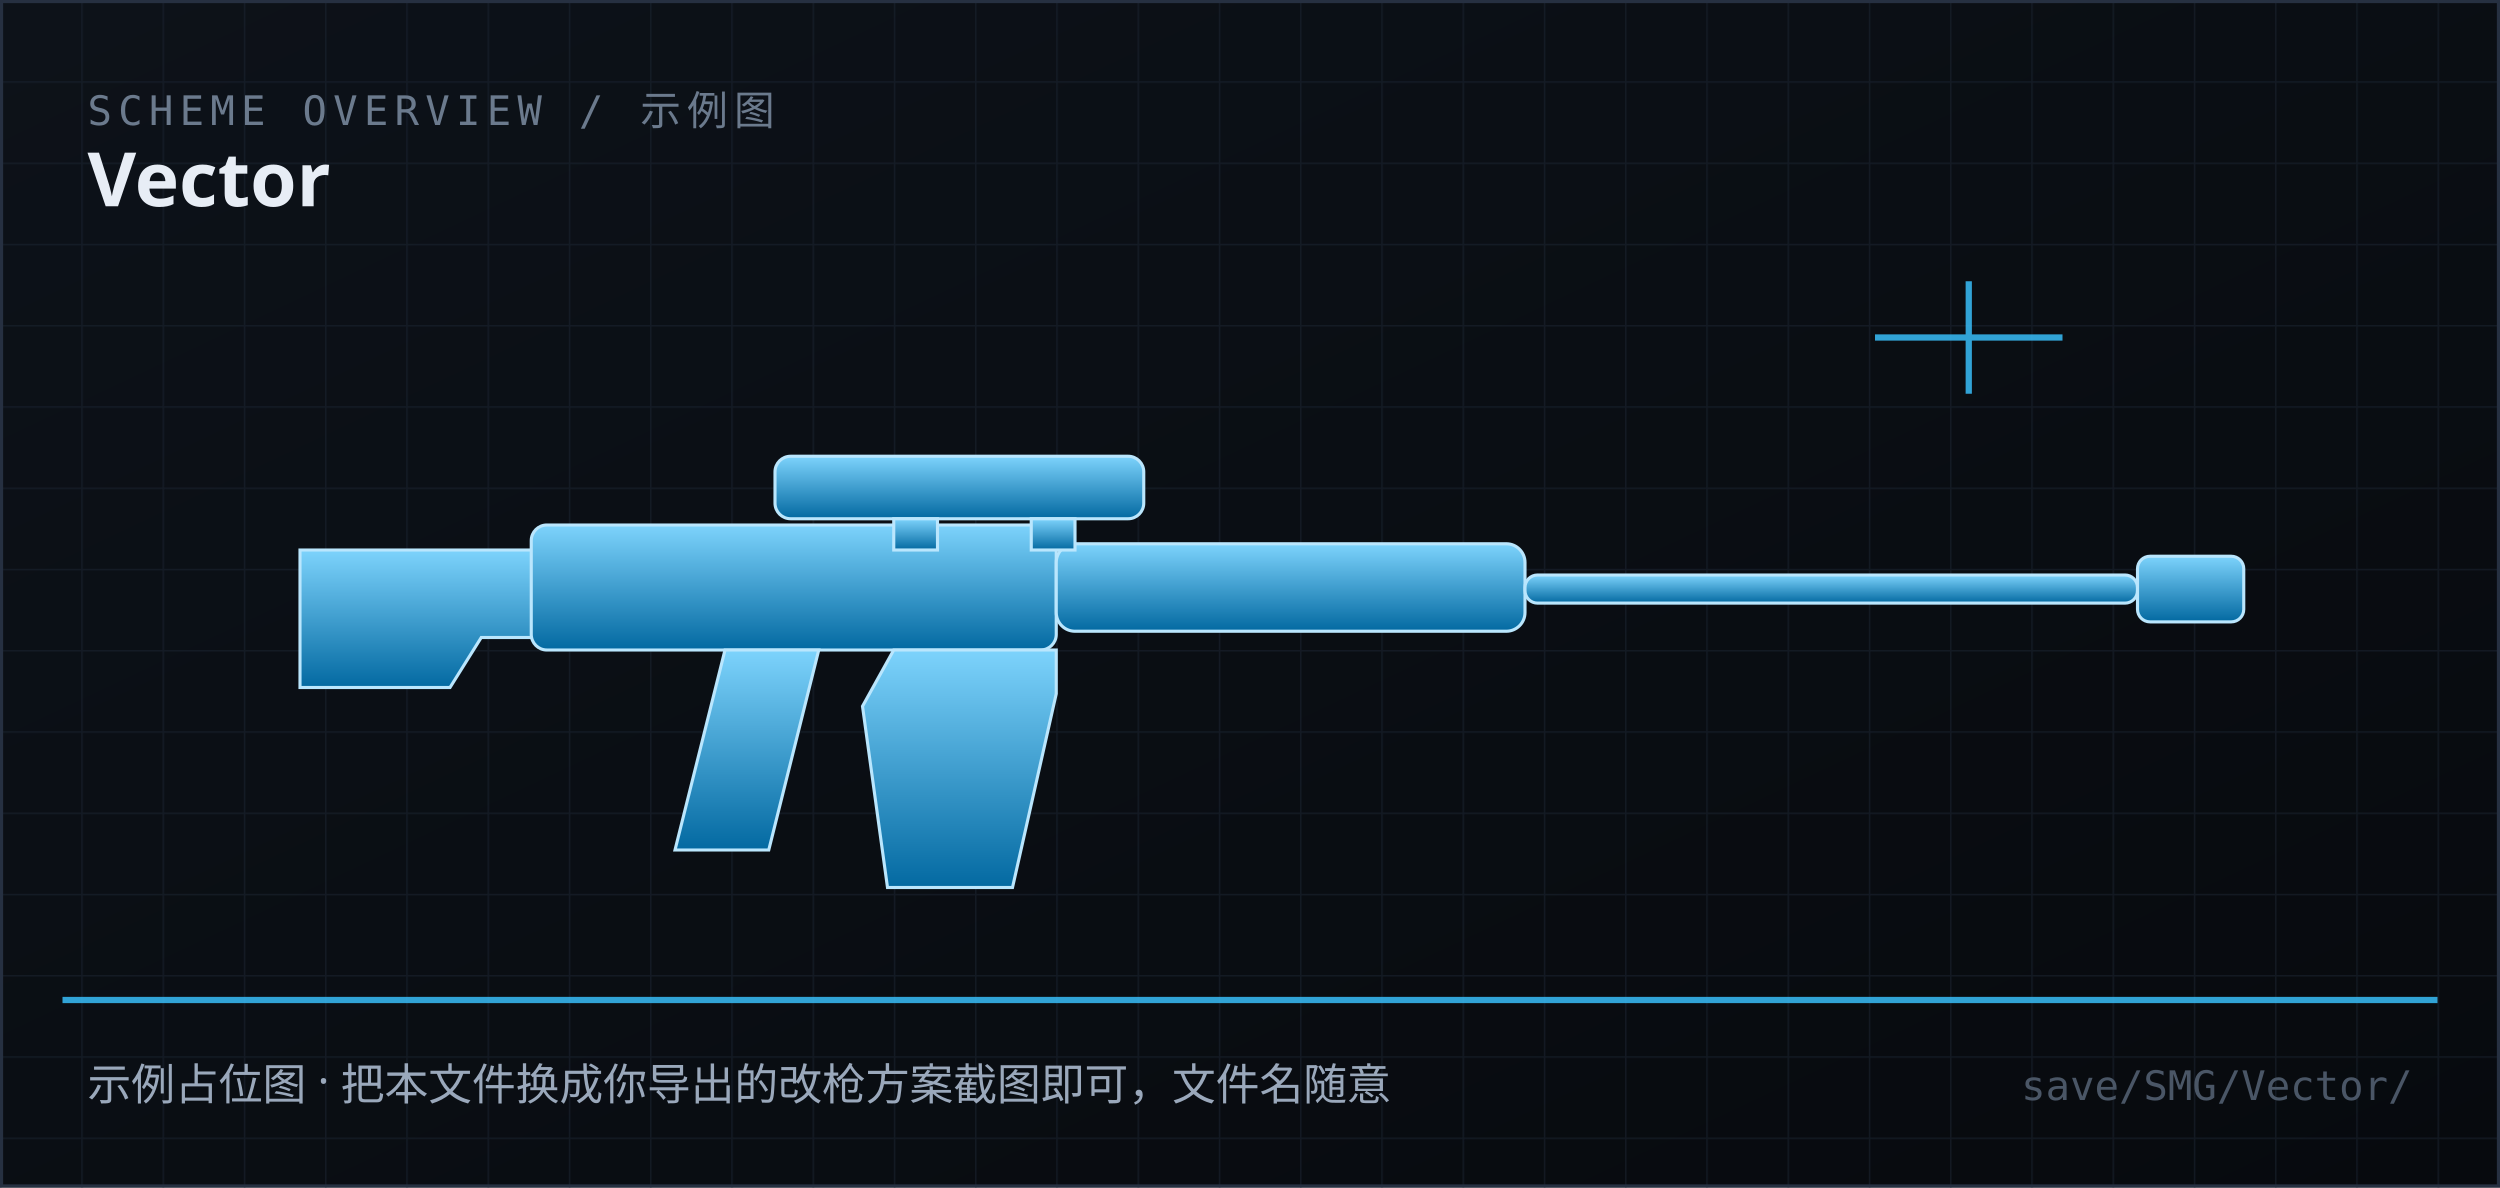
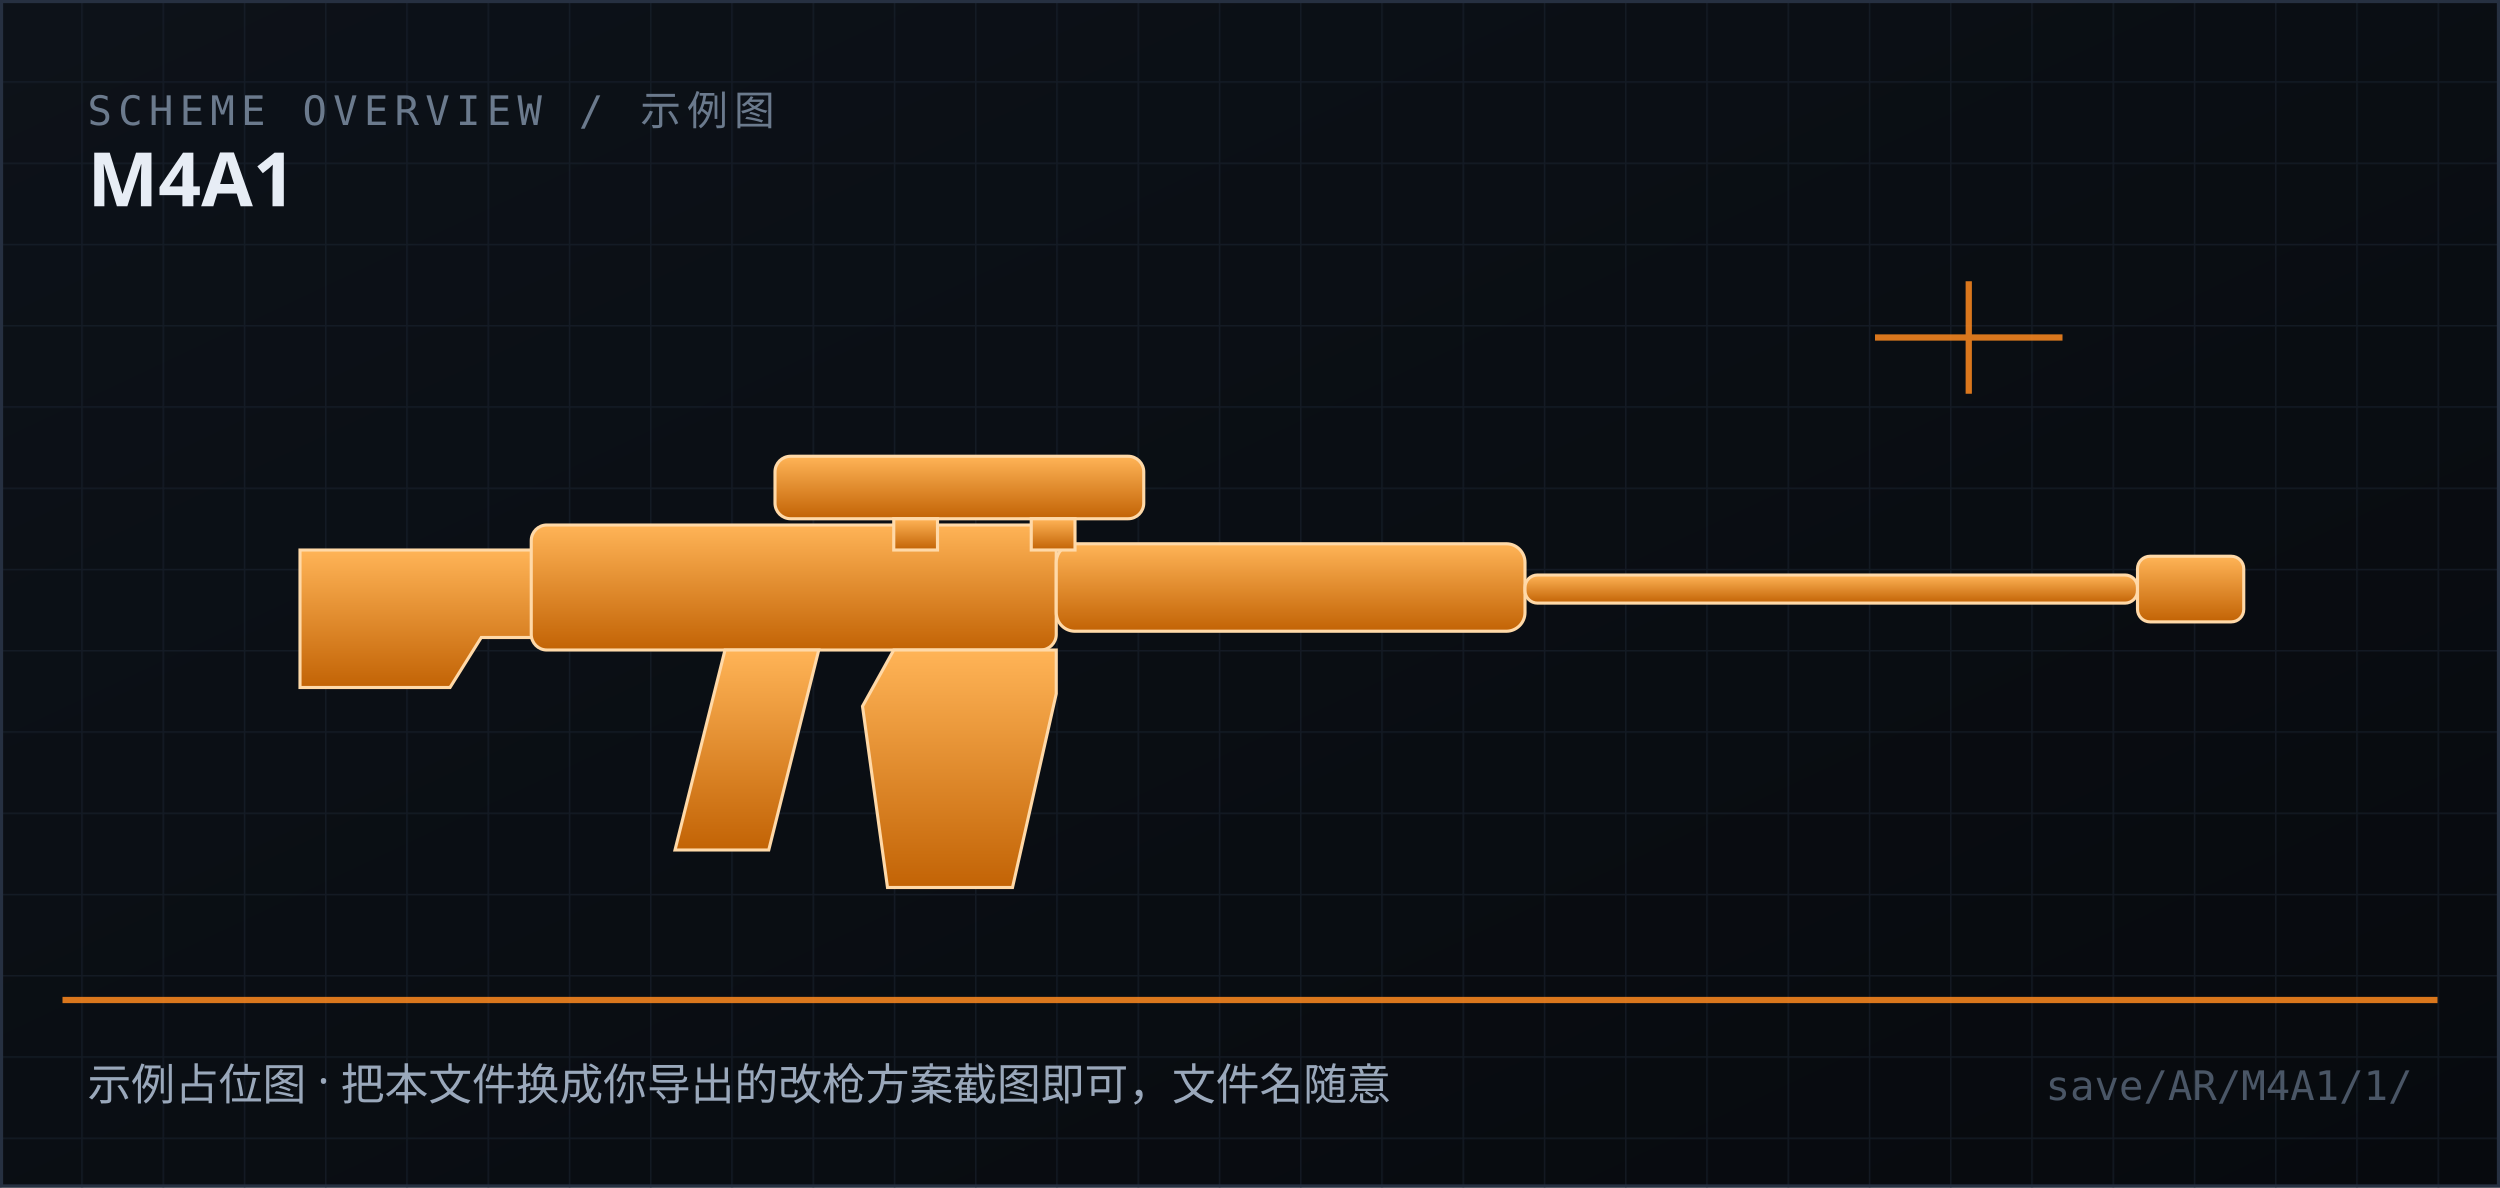
- <svg xmlns="http://www.w3.org/2000/svg" viewBox="0 0 800 380" width="800" height="380" role="img" aria-label="Vector 方案概览示例图">
+ <svg xmlns="http://www.w3.org/2000/svg" viewBox="0 0 800 380" width="800" height="380" role="img" aria-label="M4A1 方案概览示例图">
  <defs>
    <linearGradient id="bg" x1="0" y1="0" x2="1" y2="1">
      <stop offset="0" stop-color="#0d1219" />
      <stop offset="1" stop-color="#070a0e" />
    </linearGradient>
    <pattern id="grid" width="26" height="26" patternUnits="userSpaceOnUse">
      <path d="M26 0H0V26" fill="none" stroke="#1b2431" stroke-width="1" />
    </pattern>
    <linearGradient id="gun" x1="0" y1="0" x2="0" y2="1">
-       <stop offset="0" stop-color="#7dd3fc" />
-       <stop offset="1" stop-color="#0369a1" />
+       <stop offset="0" stop-color="#ffb457" />
+       <stop offset="1" stop-color="#c26305" />
    </linearGradient>
  </defs>
  <rect width="800" height="380" fill="url(#bg)" />
  <rect width="800" height="380" fill="url(#grid)" opacity=".55" />
  <rect x="0.5" y="0.5" width="799" height="379" fill="none" stroke="#263041" />
  <text x="28" y="40" fill="#6b7a8d" font-family="monospace" font-size="13" letter-spacing="2">SCHEME OVERVIEW / 示例图</text>
-   <text x="28" y="66" fill="#e7edf5" font-family="sans-serif" font-size="24" font-weight="700">Vector</text>
-   <g fill="url(#gun)" stroke="#bae6fd" stroke-width="1">
+   <text x="28" y="66" fill="#e7edf5" font-family="sans-serif" font-size="24" font-weight="700">M4A1</text>
+   <g fill="url(#gun)" stroke="#ffd9a8" stroke-width="1">
    <path d="M96 176h74l14 10v18h-30l-10 16H96z" />
    <rect x="170" y="168" width="168" height="40" rx="5" />
    <rect x="338" y="174" width="150" height="28" rx="6" />
    <rect x="488" y="184" width="196" height="9" rx="4" />
    <rect x="684" y="178" width="34" height="21" rx="4" />
    <path d="M286 208h52v14l-14 62h-40l-8-58z" />
    <path d="M232 208h30l-16 64h-30z" />
    <rect x="248" y="146" width="118" height="20" rx="5" />
    <rect x="286" y="166" width="14" height="10" />
    <rect x="330" y="166" width="14" height="10" />
  </g>
-   <g stroke="#38bdf8" stroke-width="2" opacity=".85">
+   <g stroke="#ff8a1f" stroke-width="2" opacity=".85">
    <path d="M600 108h60M630 90v36M20 320h760" />
  </g>
  <text x="28" y="352" fill="#9aa8bb" font-family="sans-serif" font-size="14">示例占位图 · 把本文件换成你导出的改枪方案截图即可，文件名随意</text>
-   <text x="772" y="352" fill="#4a5666" font-family="monospace" font-size="13" text-anchor="end">save/SMG/Vector/</text>
+   <text x="772" y="352" fill="#4a5666" font-family="monospace" font-size="13" text-anchor="end">save/AR/M4A1/1/</text>
</svg>
